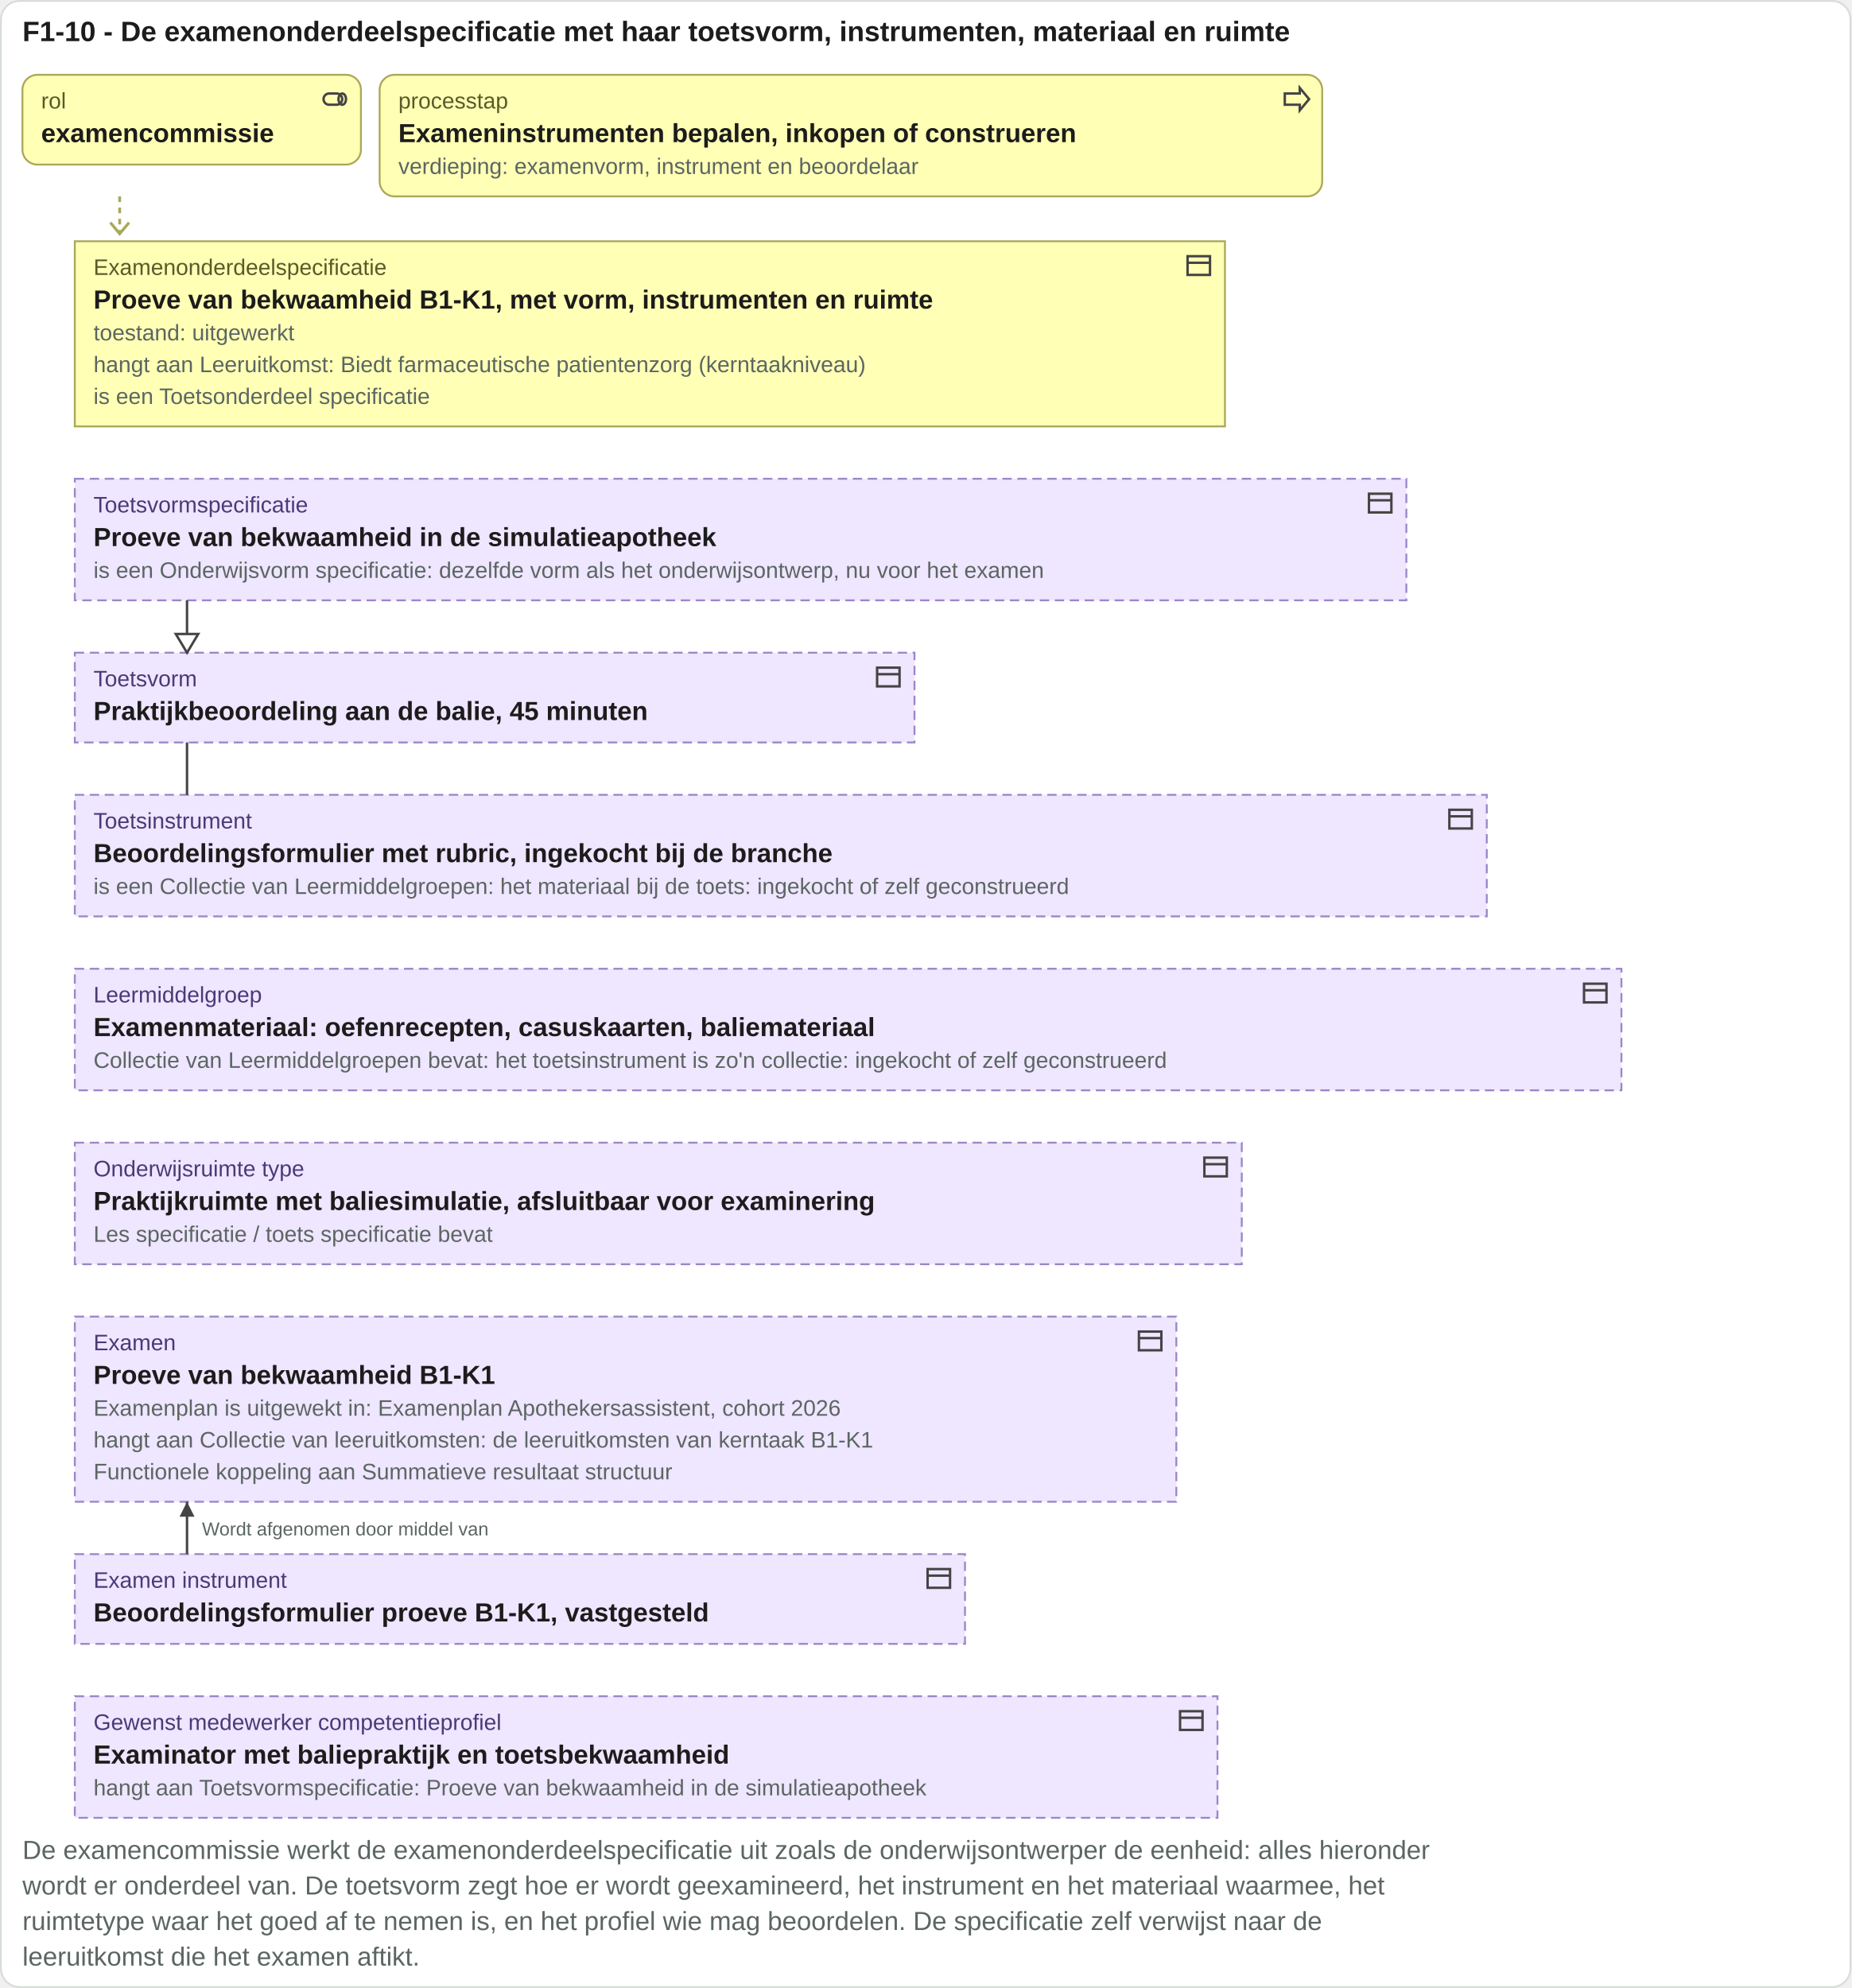
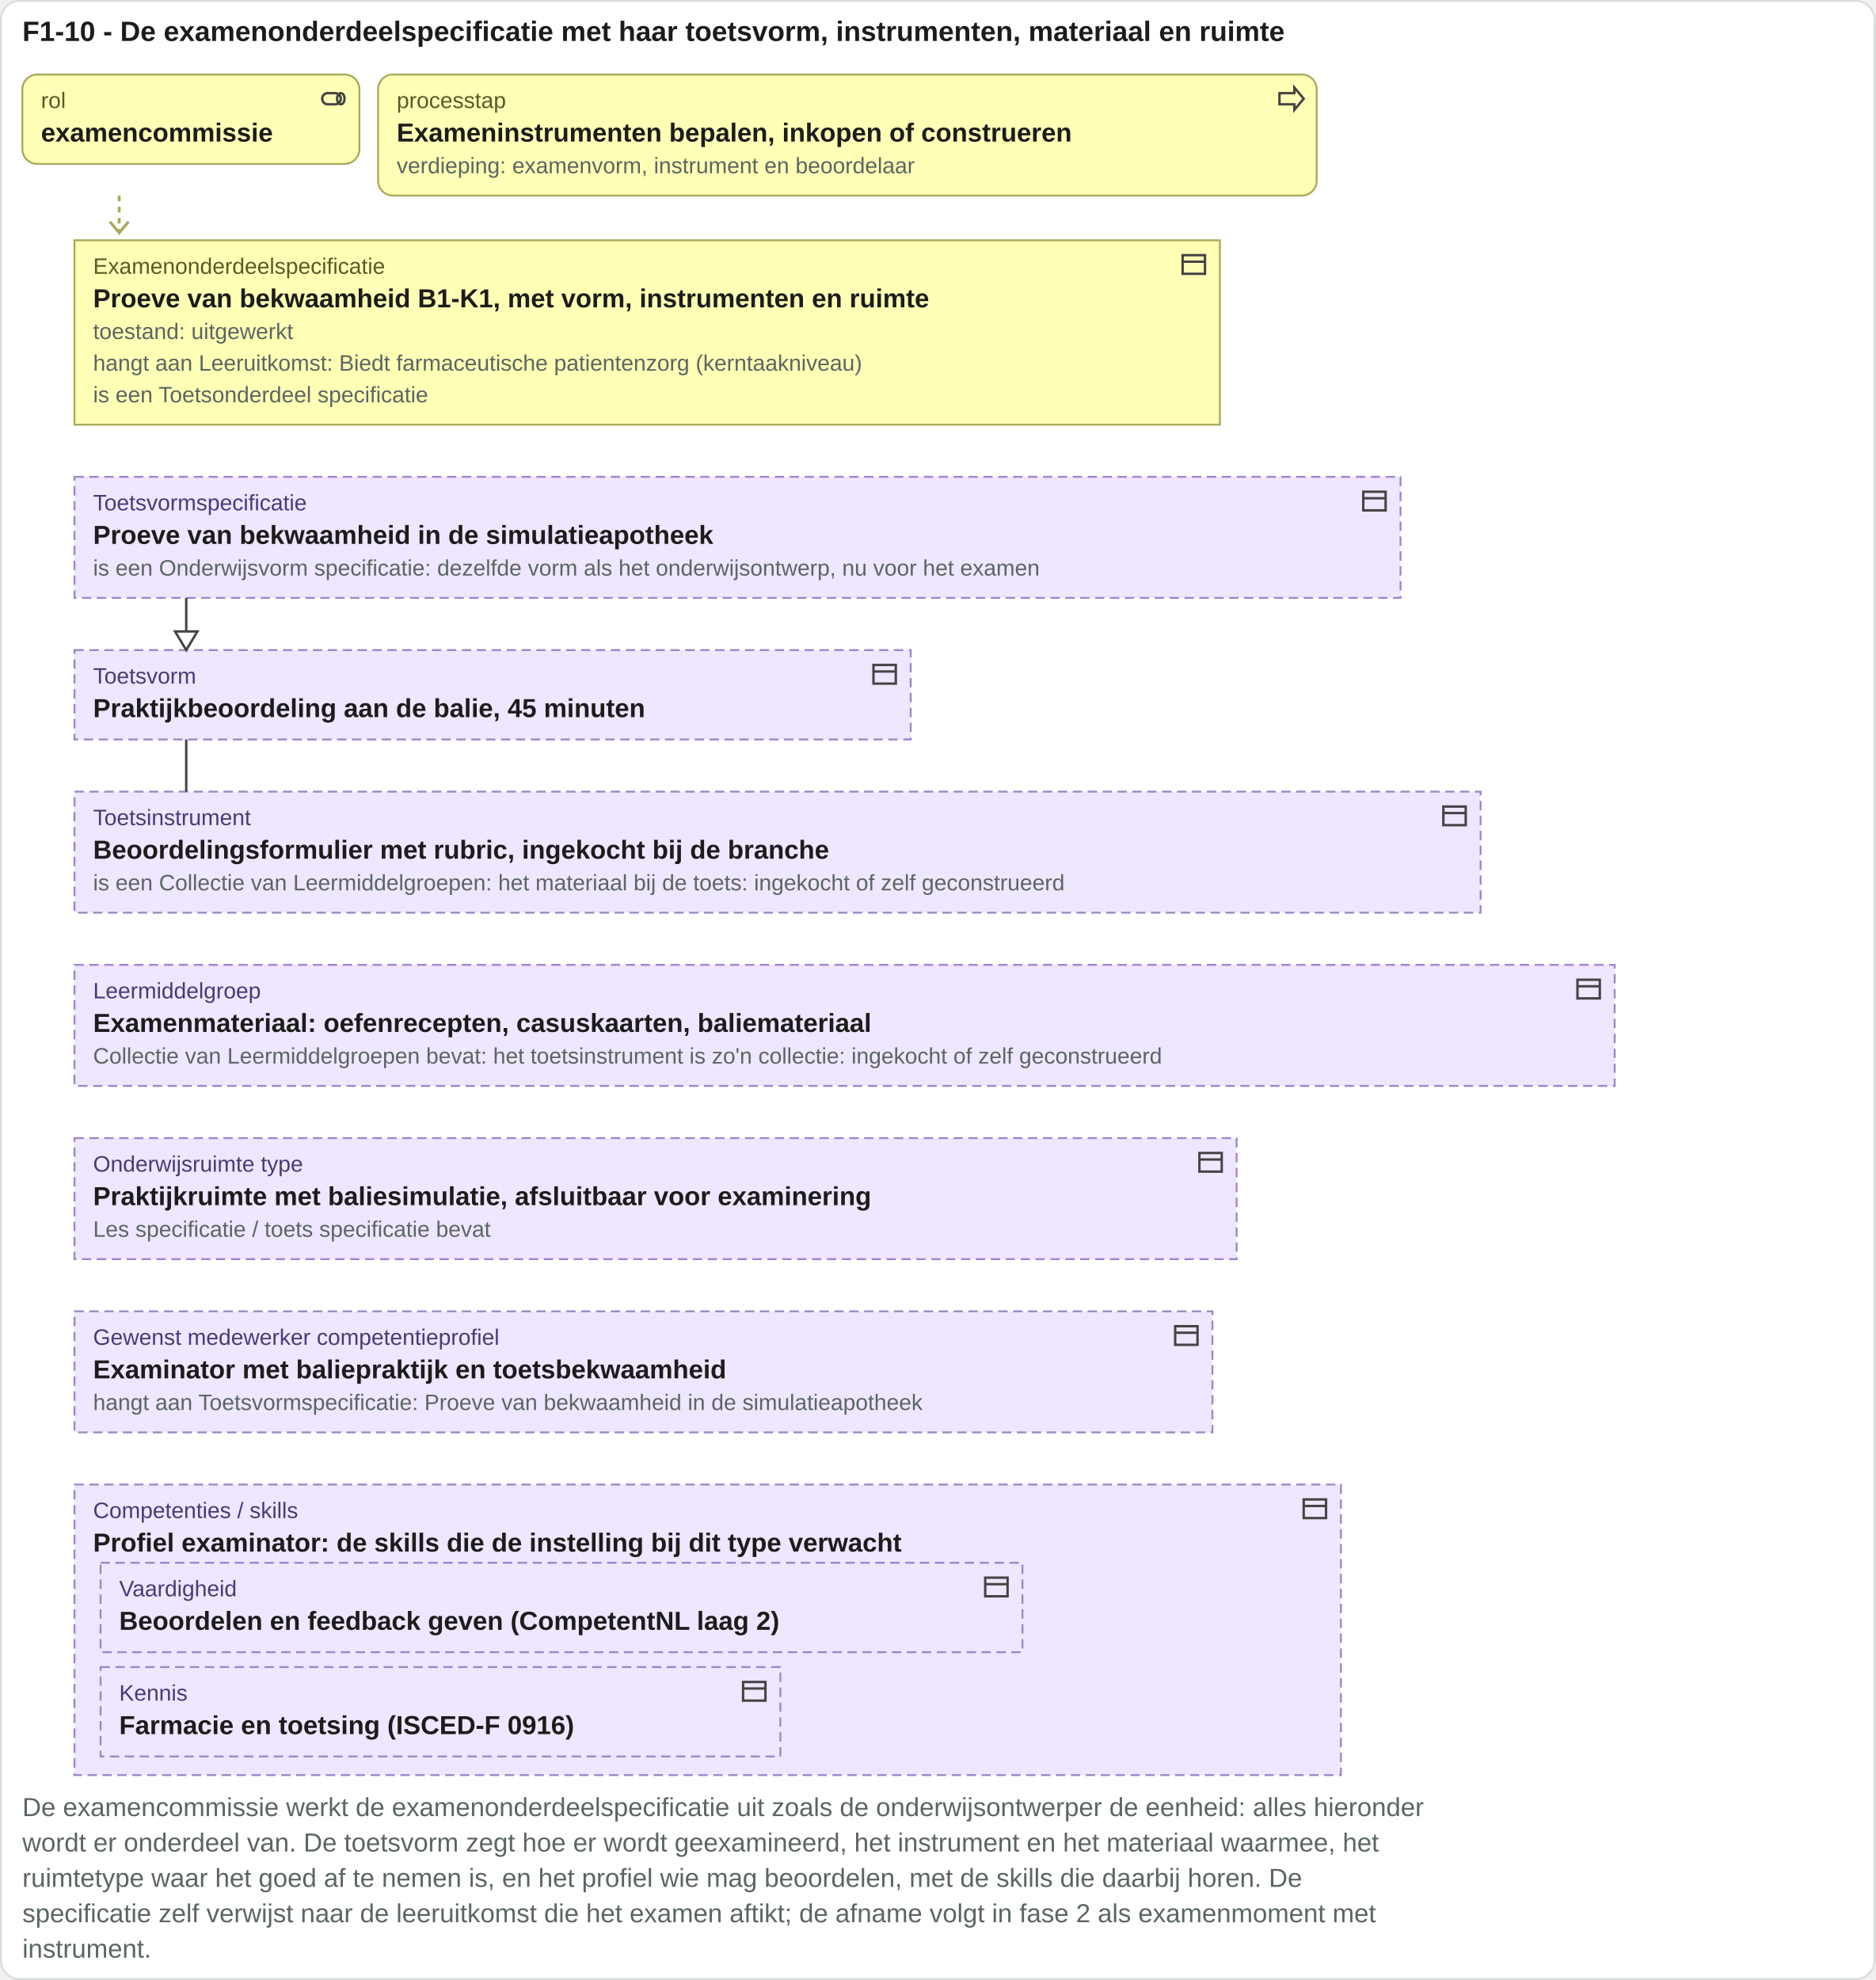
- <svg xmlns="http://www.w3.org/2000/svg" viewBox="0 0 990 1063" width="990" height="1063">
-   <rect x="0.5" y="0.5" width="989" height="1062" rx="10" fill="#ffffff" stroke="#d8ddda" />
+ <svg xmlns="http://www.w3.org/2000/svg" viewBox="0 0 1007 1063" width="1007" height="1063">
+   <rect x="0.5" y="0.5" width="1006" height="1062" rx="10" fill="#ffffff" stroke="#d8ddda" />
  <text x="12" y="22" font-family="Arial, Helvetica, sans-serif" font-size="15" font-weight="bold" fill="#1c1c1c" text-anchor="start">F1-10 - De examenonderdeelspecificatie met haar toetsvorm, instrumenten, materiaal en ruimte</text>
  <rect x="12" y="40" width="181" height="48" rx="8" fill="#ffffb5" stroke="#a8a85a" />
  <g transform="translate(171,45)" fill="none" stroke="#444" stroke-width="1.3">
    <rect x="2" y="5" width="10" height="6" rx="3" />
    <ellipse cx="12" cy="8" rx="2" ry="3" />
  </g>
  <text x="22" y="58" font-family="Arial, Helvetica, sans-serif" font-size="12" fill="#5a5a2a" text-anchor="start">rol</text>
  <text x="22" y="76" font-family="Arial, Helvetica, sans-serif" font-size="14" font-weight="bold" fill="#1c1c1c" text-anchor="start">examencommissie</text>
  <rect x="203" y="40" width="504" height="65" rx="8" fill="#ffffb5" stroke="#a8a85a" />
  <g transform="translate(685,45)" fill="none" stroke="#444" stroke-width="1.3">
    <path d="M2 5h8V2l5 6-5 6v-3H2z" />
  </g>
  <text x="213" y="58" font-family="Arial, Helvetica, sans-serif" font-size="12" fill="#5a5a2a" text-anchor="start">processtap</text>
  <text x="213" y="76" font-family="Arial, Helvetica, sans-serif" font-size="14" font-weight="bold" fill="#1c1c1c" text-anchor="start">Exameninstrumenten bepalen, inkopen of construeren</text>
  <text x="213" y="93" font-family="Arial, Helvetica, sans-serif" font-size="12" fill="#5b6663" text-anchor="start">verdieping: examenvorm, instrument en beoordelaar</text>
  <path d="M64 105 V125" stroke="#a8a85a" stroke-width="1.5" stroke-dasharray="3 3" />
  <path d="M59 119 l5 6 5 -6" fill="none" stroke="#a8a85a" stroke-width="1.5" />
  <rect x="40" y="129" width="615" height="99" rx="0" fill="#ffffb5" stroke="#a8a85a" />
  <g transform="translate(633,134)" fill="none" stroke="#444" stroke-width="1.3">
    <rect x="2" y="3" width="12" height="10" />
    <path d="M2 6.5h12" />
  </g>
  <text x="50" y="147" font-family="Arial, Helvetica, sans-serif" font-size="12" fill="#5a5a2a" text-anchor="start">Examenonderdeelspecificatie</text>
  <text x="50" y="165" font-family="Arial, Helvetica, sans-serif" font-size="14" font-weight="bold" fill="#1c1c1c" text-anchor="start">Proeve van bekwaamheid B1-K1, met vorm, instrumenten en ruimte</text>
  <text x="50" y="182" font-family="Arial, Helvetica, sans-serif" font-size="12" fill="#5b6663" text-anchor="start">toestand: uitgewerkt</text>
  <text x="50" y="199" font-family="Arial, Helvetica, sans-serif" font-size="12" fill="#5b6663" text-anchor="start">hangt aan Leeruitkomst: Biedt farmaceutische patientenzorg (kerntaakniveau)</text>
  <text x="50" y="216" font-family="Arial, Helvetica, sans-serif" font-size="12" fill="#5b6663" text-anchor="start">is een Toetsonderdeel specificatie</text>
  <rect x="40" y="256" width="712" height="65" rx="0" fill="#efe6ff" stroke="#9b86c9" stroke-dasharray="5 3" />
  <g transform="translate(730,261)" fill="none" stroke="#444" stroke-width="1.3">
    <rect x="2" y="3" width="12" height="10" />
    <path d="M2 6.5h12" />
  </g>
  <text x="50" y="274" font-family="Arial, Helvetica, sans-serif" font-size="12" fill="#4a3a78" text-anchor="start">Toetsvormspecificatie</text>
  <text x="50" y="292" font-family="Arial, Helvetica, sans-serif" font-size="14" font-weight="bold" fill="#1c1c1c" text-anchor="start">Proeve van bekwaamheid in de simulatieapotheek</text>
  <text x="50" y="309" font-family="Arial, Helvetica, sans-serif" font-size="12" fill="#5b6663" text-anchor="start">is een Onderwijsvorm specificatie: dezelfde vorm als het onderwijsontwerp, nu voor het examen</text>
  <rect x="40" y="349" width="449" height="48" rx="0" fill="#efe6ff" stroke="#9b86c9" stroke-dasharray="5 3" />
  <g transform="translate(467,354)" fill="none" stroke="#444" stroke-width="1.3">
    <rect x="2" y="3" width="12" height="10" />
    <path d="M2 6.5h12" />
  </g>
  <text x="50" y="367" font-family="Arial, Helvetica, sans-serif" font-size="12" fill="#4a3a78" text-anchor="start">Toetsvorm</text>
  <text x="50" y="385" font-family="Arial, Helvetica, sans-serif" font-size="14" font-weight="bold" fill="#1c1c1c" text-anchor="start">Praktijkbeoordeling aan de balie, 45 minuten</text>
  <rect x="40" y="425" width="755" height="65" rx="0" fill="#efe6ff" stroke="#9b86c9" stroke-dasharray="5 3" />
  <g transform="translate(773,430)" fill="none" stroke="#444" stroke-width="1.3">
    <rect x="2" y="3" width="12" height="10" />
    <path d="M2 6.5h12" />
  </g>
  <text x="50" y="443" font-family="Arial, Helvetica, sans-serif" font-size="12" fill="#4a3a78" text-anchor="start">Toetsinstrument</text>
  <text x="50" y="461" font-family="Arial, Helvetica, sans-serif" font-size="14" font-weight="bold" fill="#1c1c1c" text-anchor="start">Beoordelingsformulier met rubric, ingekocht bij de branche</text>
  <text x="50" y="478" font-family="Arial, Helvetica, sans-serif" font-size="12" fill="#5b6663" text-anchor="start">is een Collectie van Leermiddelgroepen: het materiaal bij de toets: ingekocht of zelf geconstrueerd</text>
  <rect x="40" y="518" width="827" height="65" rx="0" fill="#efe6ff" stroke="#9b86c9" stroke-dasharray="5 3" />
  <g transform="translate(845,523)" fill="none" stroke="#444" stroke-width="1.3">
    <rect x="2" y="3" width="12" height="10" />
    <path d="M2 6.5h12" />
  </g>
  <text x="50" y="536" font-family="Arial, Helvetica, sans-serif" font-size="12" fill="#4a3a78" text-anchor="start">Leermiddelgroep</text>
  <text x="50" y="554" font-family="Arial, Helvetica, sans-serif" font-size="14" font-weight="bold" fill="#1c1c1c" text-anchor="start">Examenmateriaal: oefenrecepten, casuskaarten, baliemateriaal</text>
  <text x="50" y="571" font-family="Arial, Helvetica, sans-serif" font-size="12" fill="#5b6663" text-anchor="start">Collectie van Leermiddelgroepen bevat: het toetsinstrument is zo'n collectie: ingekocht of zelf geconstrueerd</text>
  <rect x="40" y="611" width="624" height="65" rx="0" fill="#efe6ff" stroke="#9b86c9" stroke-dasharray="5 3" />
  <g transform="translate(642,616)" fill="none" stroke="#444" stroke-width="1.3">
    <rect x="2" y="3" width="12" height="10" />
    <path d="M2 6.5h12" />
  </g>
  <text x="50" y="629" font-family="Arial, Helvetica, sans-serif" font-size="12" fill="#4a3a78" text-anchor="start">Onderwijsruimte type</text>
  <text x="50" y="647" font-family="Arial, Helvetica, sans-serif" font-size="14" font-weight="bold" fill="#1c1c1c" text-anchor="start">Praktijkruimte met baliesimulatie, afsluitbaar voor examinering</text>
  <text x="50" y="664" font-family="Arial, Helvetica, sans-serif" font-size="12" fill="#5b6663" text-anchor="start">Les specificatie / toets specificatie bevat</text>
-   <rect x="40" y="704" width="589" height="99" rx="0" fill="#efe6ff" stroke="#9b86c9" stroke-dasharray="5 3" />
-   <g transform="translate(607,709)" fill="none" stroke="#444" stroke-width="1.3">
+   <rect x="40" y="704" width="611" height="65" rx="0" fill="#efe6ff" stroke="#9b86c9" stroke-dasharray="5 3" />
+   <g transform="translate(629,709)" fill="none" stroke="#444" stroke-width="1.3">
    <rect x="2" y="3" width="12" height="10" />
    <path d="M2 6.5h12" />
  </g>
-   <text x="50" y="722" font-family="Arial, Helvetica, sans-serif" font-size="12" fill="#4a3a78" text-anchor="start">Examen</text>
-   <text x="50" y="740" font-family="Arial, Helvetica, sans-serif" font-size="14" font-weight="bold" fill="#1c1c1c" text-anchor="start">Proeve van bekwaamheid B1-K1</text>
-   <text x="50" y="757" font-family="Arial, Helvetica, sans-serif" font-size="12" fill="#5b6663" text-anchor="start">Examenplan is uitgewekt in: Examenplan Apothekersassistent, cohort 2026</text>
-   <text x="50" y="774" font-family="Arial, Helvetica, sans-serif" font-size="12" fill="#5b6663" text-anchor="start">hangt aan Collectie van leeruitkomsten: de leeruitkomsten van kerntaak B1-K1</text>
-   <text x="50" y="791" font-family="Arial, Helvetica, sans-serif" font-size="12" fill="#5b6663" text-anchor="start">Functionele koppeling aan Summatieve resultaat structuur</text>
-   <rect x="40" y="831" width="476" height="48" rx="0" fill="#efe6ff" stroke="#9b86c9" stroke-dasharray="5 3" />
-   <g transform="translate(494,836)" fill="none" stroke="#444" stroke-width="1.3">
+   <text x="50" y="722" font-family="Arial, Helvetica, sans-serif" font-size="12" fill="#4a3a78" text-anchor="start">Gewenst medewerker competentieprofiel</text>
+   <text x="50" y="740" font-family="Arial, Helvetica, sans-serif" font-size="14" font-weight="bold" fill="#1c1c1c" text-anchor="start">Examinator met baliepraktijk en toetsbekwaamheid</text>
+   <text x="50" y="757" font-family="Arial, Helvetica, sans-serif" font-size="12" fill="#5b6663" text-anchor="start">hangt aan Toetsvormspecificatie: Proeve van bekwaamheid in de simulatieapotheek</text>
+   <rect x="40" y="797" width="680" height="156" rx="0" fill="#efe6ff" stroke="#9b86c9" stroke-dasharray="5 3" />
+   <g transform="translate(698,802)" fill="none" stroke="#444" stroke-width="1.3">
    <rect x="2" y="3" width="12" height="10" />
    <path d="M2 6.5h12" />
  </g>
-   <text x="50" y="849" font-family="Arial, Helvetica, sans-serif" font-size="12" fill="#4a3a78" text-anchor="start">Examen instrument</text>
-   <text x="50" y="867" font-family="Arial, Helvetica, sans-serif" font-size="14" font-weight="bold" fill="#1c1c1c" text-anchor="start">Beoordelingsformulier proeve B1-K1, vastgesteld</text>
-   <rect x="40" y="907" width="611" height="65" rx="0" fill="#efe6ff" stroke="#9b86c9" stroke-dasharray="5 3" />
-   <g transform="translate(629,912)" fill="none" stroke="#444" stroke-width="1.3">
+   <text x="50" y="815" font-family="Arial, Helvetica, sans-serif" font-size="12" fill="#4a3a78" text-anchor="start">Competenties / skills</text>
+   <text x="50" y="833" font-family="Arial, Helvetica, sans-serif" font-size="14" font-weight="bold" fill="#1c1c1c" text-anchor="start">Profiel examinator: de skills die de instelling bij dit type verwacht</text>
+   <rect x="54" y="839" width="495" height="48" rx="0" fill="#efe6ff" stroke="#9b86c9" stroke-dasharray="5 3" />
+   <g transform="translate(527,844)" fill="none" stroke="#444" stroke-width="1.3">
    <rect x="2" y="3" width="12" height="10" />
    <path d="M2 6.5h12" />
  </g>
-   <text x="50" y="925" font-family="Arial, Helvetica, sans-serif" font-size="12" fill="#4a3a78" text-anchor="start">Gewenst medewerker competentieprofiel</text>
-   <text x="50" y="943" font-family="Arial, Helvetica, sans-serif" font-size="14" font-weight="bold" fill="#1c1c1c" text-anchor="start">Examinator met baliepraktijk en toetsbekwaamheid</text>
-   <text x="50" y="960" font-family="Arial, Helvetica, sans-serif" font-size="12" fill="#5b6663" text-anchor="start">hangt aan Toetsvormspecificatie: Proeve van bekwaamheid in de simulatieapotheek</text>
+   <text x="64" y="857" font-family="Arial, Helvetica, sans-serif" font-size="12" fill="#4a3a78" text-anchor="start">Vaardigheid</text>
+   <text x="64" y="875" font-family="Arial, Helvetica, sans-serif" font-size="14" font-weight="bold" fill="#1c1c1c" text-anchor="start">Beoordelen en feedback geven (CompetentNL laag 2)</text>
+   <rect x="54" y="895" width="365" height="48" rx="0" fill="#efe6ff" stroke="#9b86c9" stroke-dasharray="5 3" />
+   <g transform="translate(397,900)" fill="none" stroke="#444" stroke-width="1.3">
+     <rect x="2" y="3" width="12" height="10" />
+     <path d="M2 6.5h12" />
+   </g>
+   <text x="64" y="913" font-family="Arial, Helvetica, sans-serif" font-size="12" fill="#4a3a78" text-anchor="start">Kennis</text>
+   <text x="64" y="931" font-family="Arial, Helvetica, sans-serif" font-size="14" font-weight="bold" fill="#1c1c1c" text-anchor="start">Farmacie en toetsing (ISCED-F 0916)</text>
  <path d="M100 321V349" stroke="#444" stroke-width="1.3" fill="none" />
  <path d="M100 349l-6 -10h12z" fill="#ffffff" stroke="#444" stroke-width="1.3" />
  <path d="M100 397V425" stroke="#444" stroke-width="1.3" fill="none" />
-   <path d="M100 803V831" stroke="#444" stroke-width="1.3" fill="none" />
-   <path d="M100 803l-4 8h8z" fill="#444" />
-   <text x="108" y="821" font-family="Arial, Helvetica, sans-serif" font-size="10" fill="#5b6663" text-anchor="start">Wordt afgenomen door middel van</text>
-   <text x="12" y="994" font-family="Arial, Helvetica, sans-serif" font-size="14" fill="#5b6663" text-anchor="start">De examencommissie werkt de examenonderdeelspecificatie uit zoals de onderwijsontwerper de eenheid: alles hieronder</text>
-   <text x="12" y="1013" font-family="Arial, Helvetica, sans-serif" font-size="14" fill="#5b6663" text-anchor="start">wordt er onderdeel van. De toetsvorm zegt hoe er wordt geexamineerd, het instrument en het materiaal waarmee, het</text>
-   <text x="12" y="1032" font-family="Arial, Helvetica, sans-serif" font-size="14" fill="#5b6663" text-anchor="start">ruimtetype waar het goed af te nemen is, en het profiel wie mag beoordelen. De specificatie zelf verwijst naar de</text>
-   <text x="12" y="1051" font-family="Arial, Helvetica, sans-serif" font-size="14" fill="#5b6663" text-anchor="start">leeruitkomst die het examen aftikt.</text>
+   <text x="12" y="975" font-family="Arial, Helvetica, sans-serif" font-size="14" fill="#5b6663" text-anchor="start">De examencommissie werkt de examenonderdeelspecificatie uit zoals de onderwijsontwerper de eenheid: alles hieronder</text>
+   <text x="12" y="994" font-family="Arial, Helvetica, sans-serif" font-size="14" fill="#5b6663" text-anchor="start">wordt er onderdeel van. De toetsvorm zegt hoe er wordt geexamineerd, het instrument en het materiaal waarmee, het</text>
+   <text x="12" y="1013" font-family="Arial, Helvetica, sans-serif" font-size="14" fill="#5b6663" text-anchor="start">ruimtetype waar het goed af te nemen is, en het profiel wie mag beoordelen, met de skills die daarbij horen. De</text>
+   <text x="12" y="1032" font-family="Arial, Helvetica, sans-serif" font-size="14" fill="#5b6663" text-anchor="start">specificatie zelf verwijst naar de leeruitkomst die het examen aftikt; de afname volgt in fase 2 als examenmoment met</text>
+   <text x="12" y="1051" font-family="Arial, Helvetica, sans-serif" font-size="14" fill="#5b6663" text-anchor="start">instrument.</text>
</svg>
